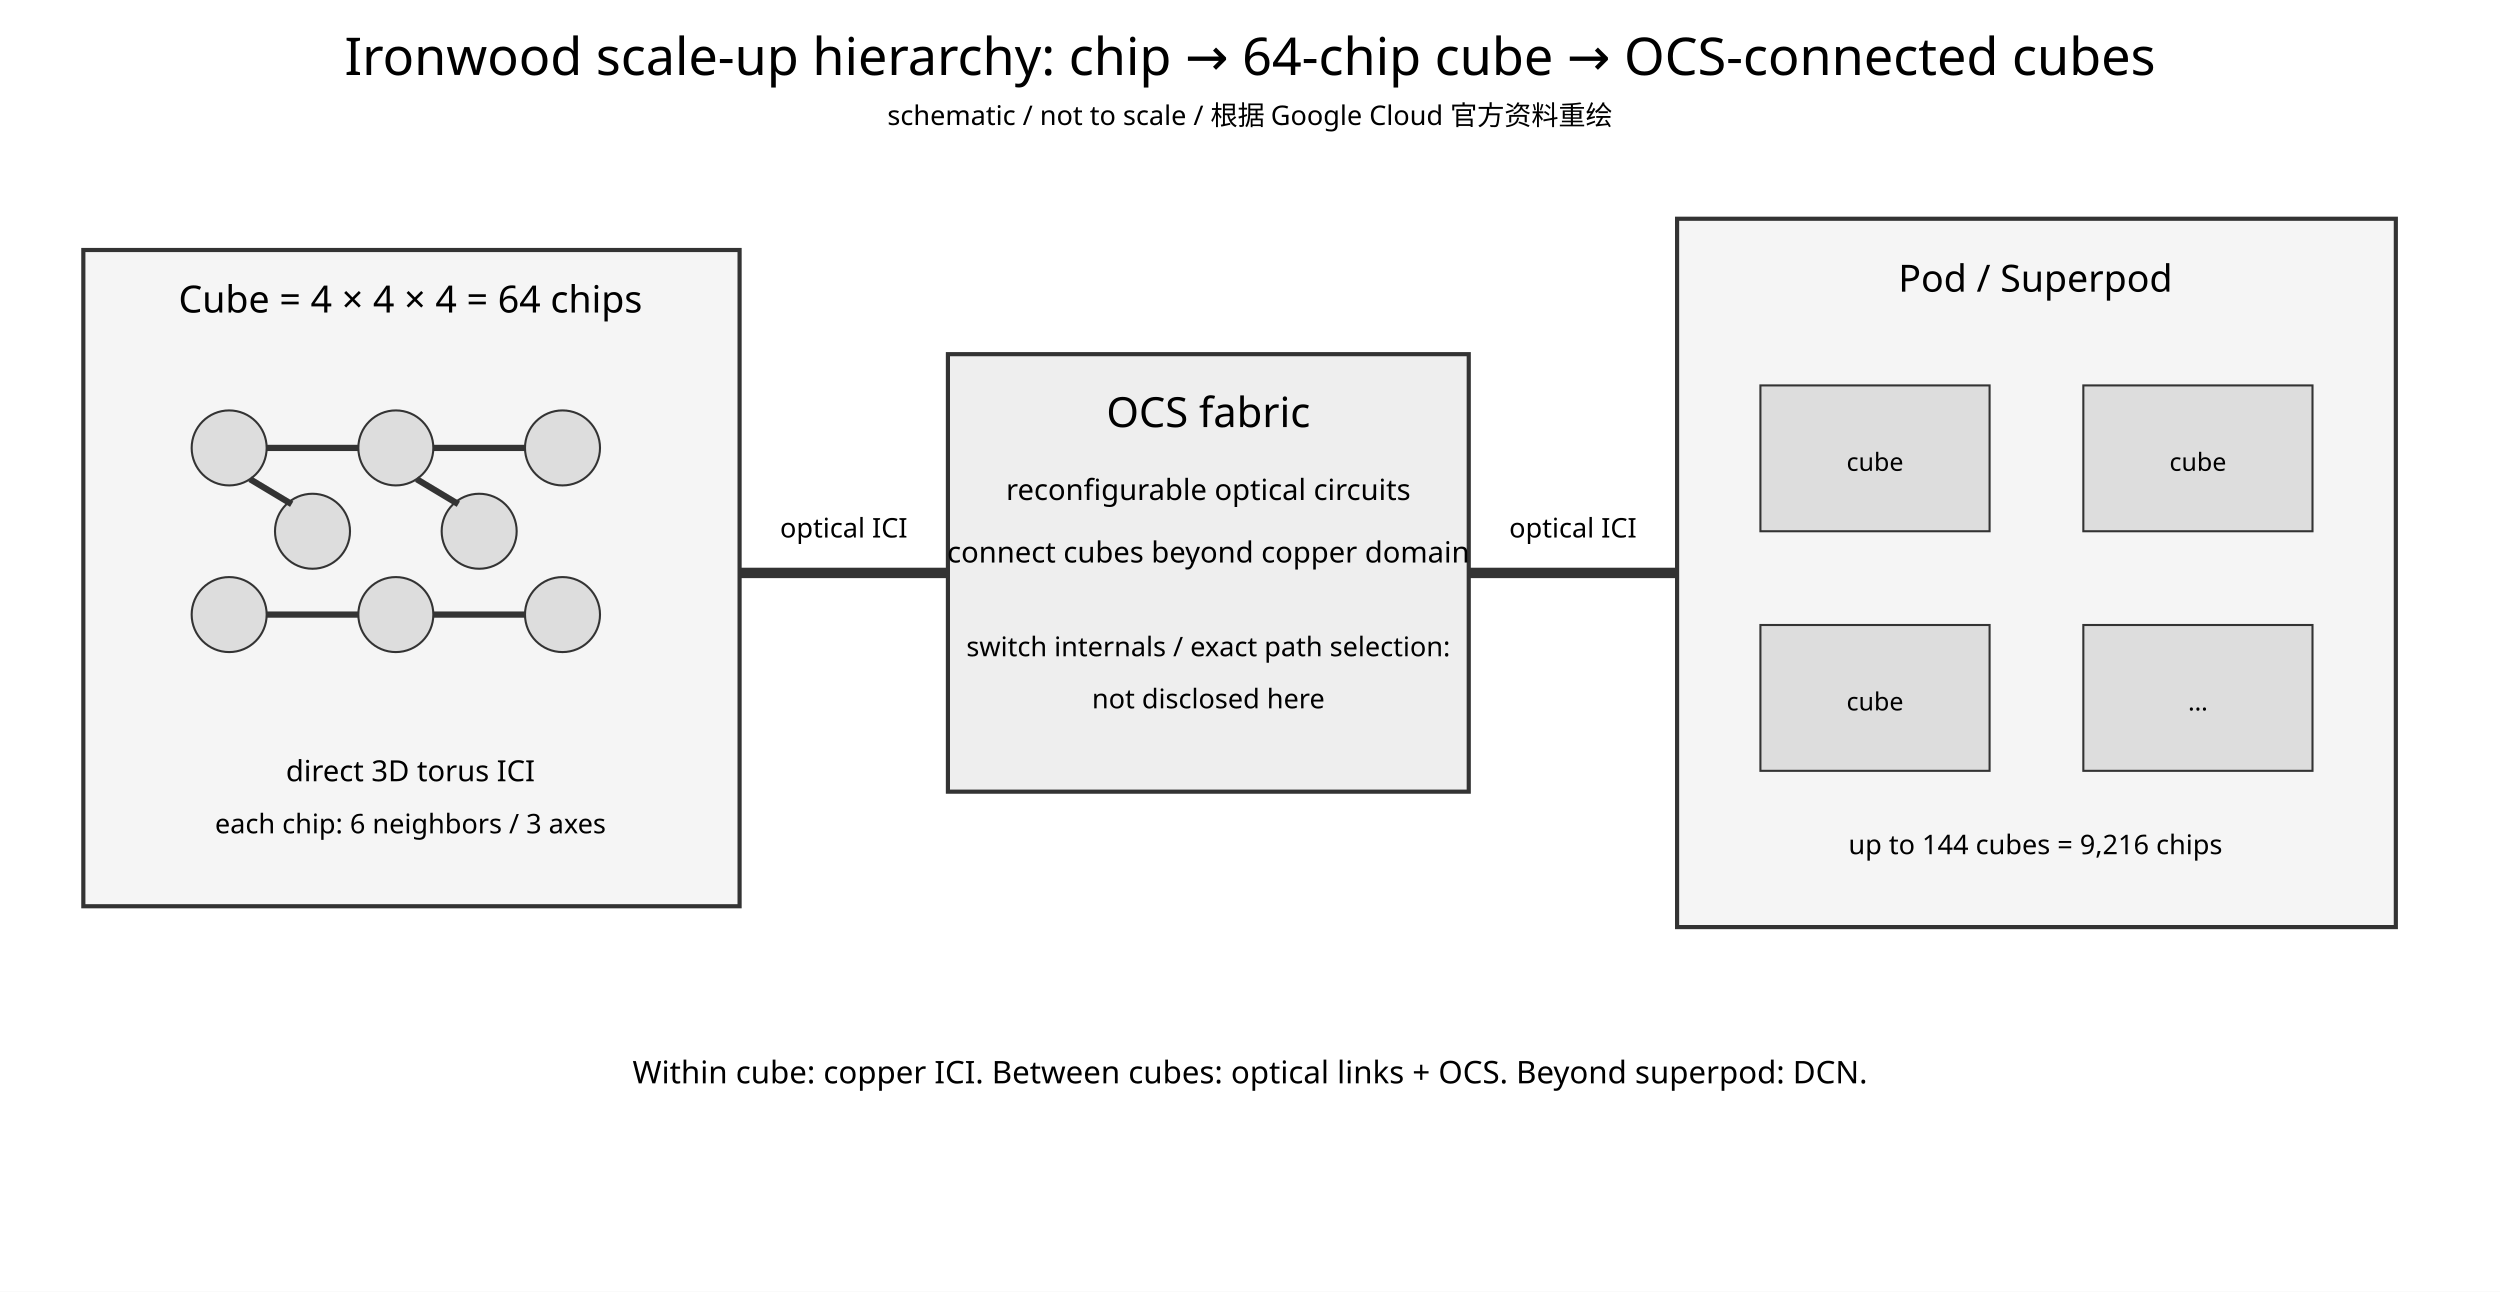
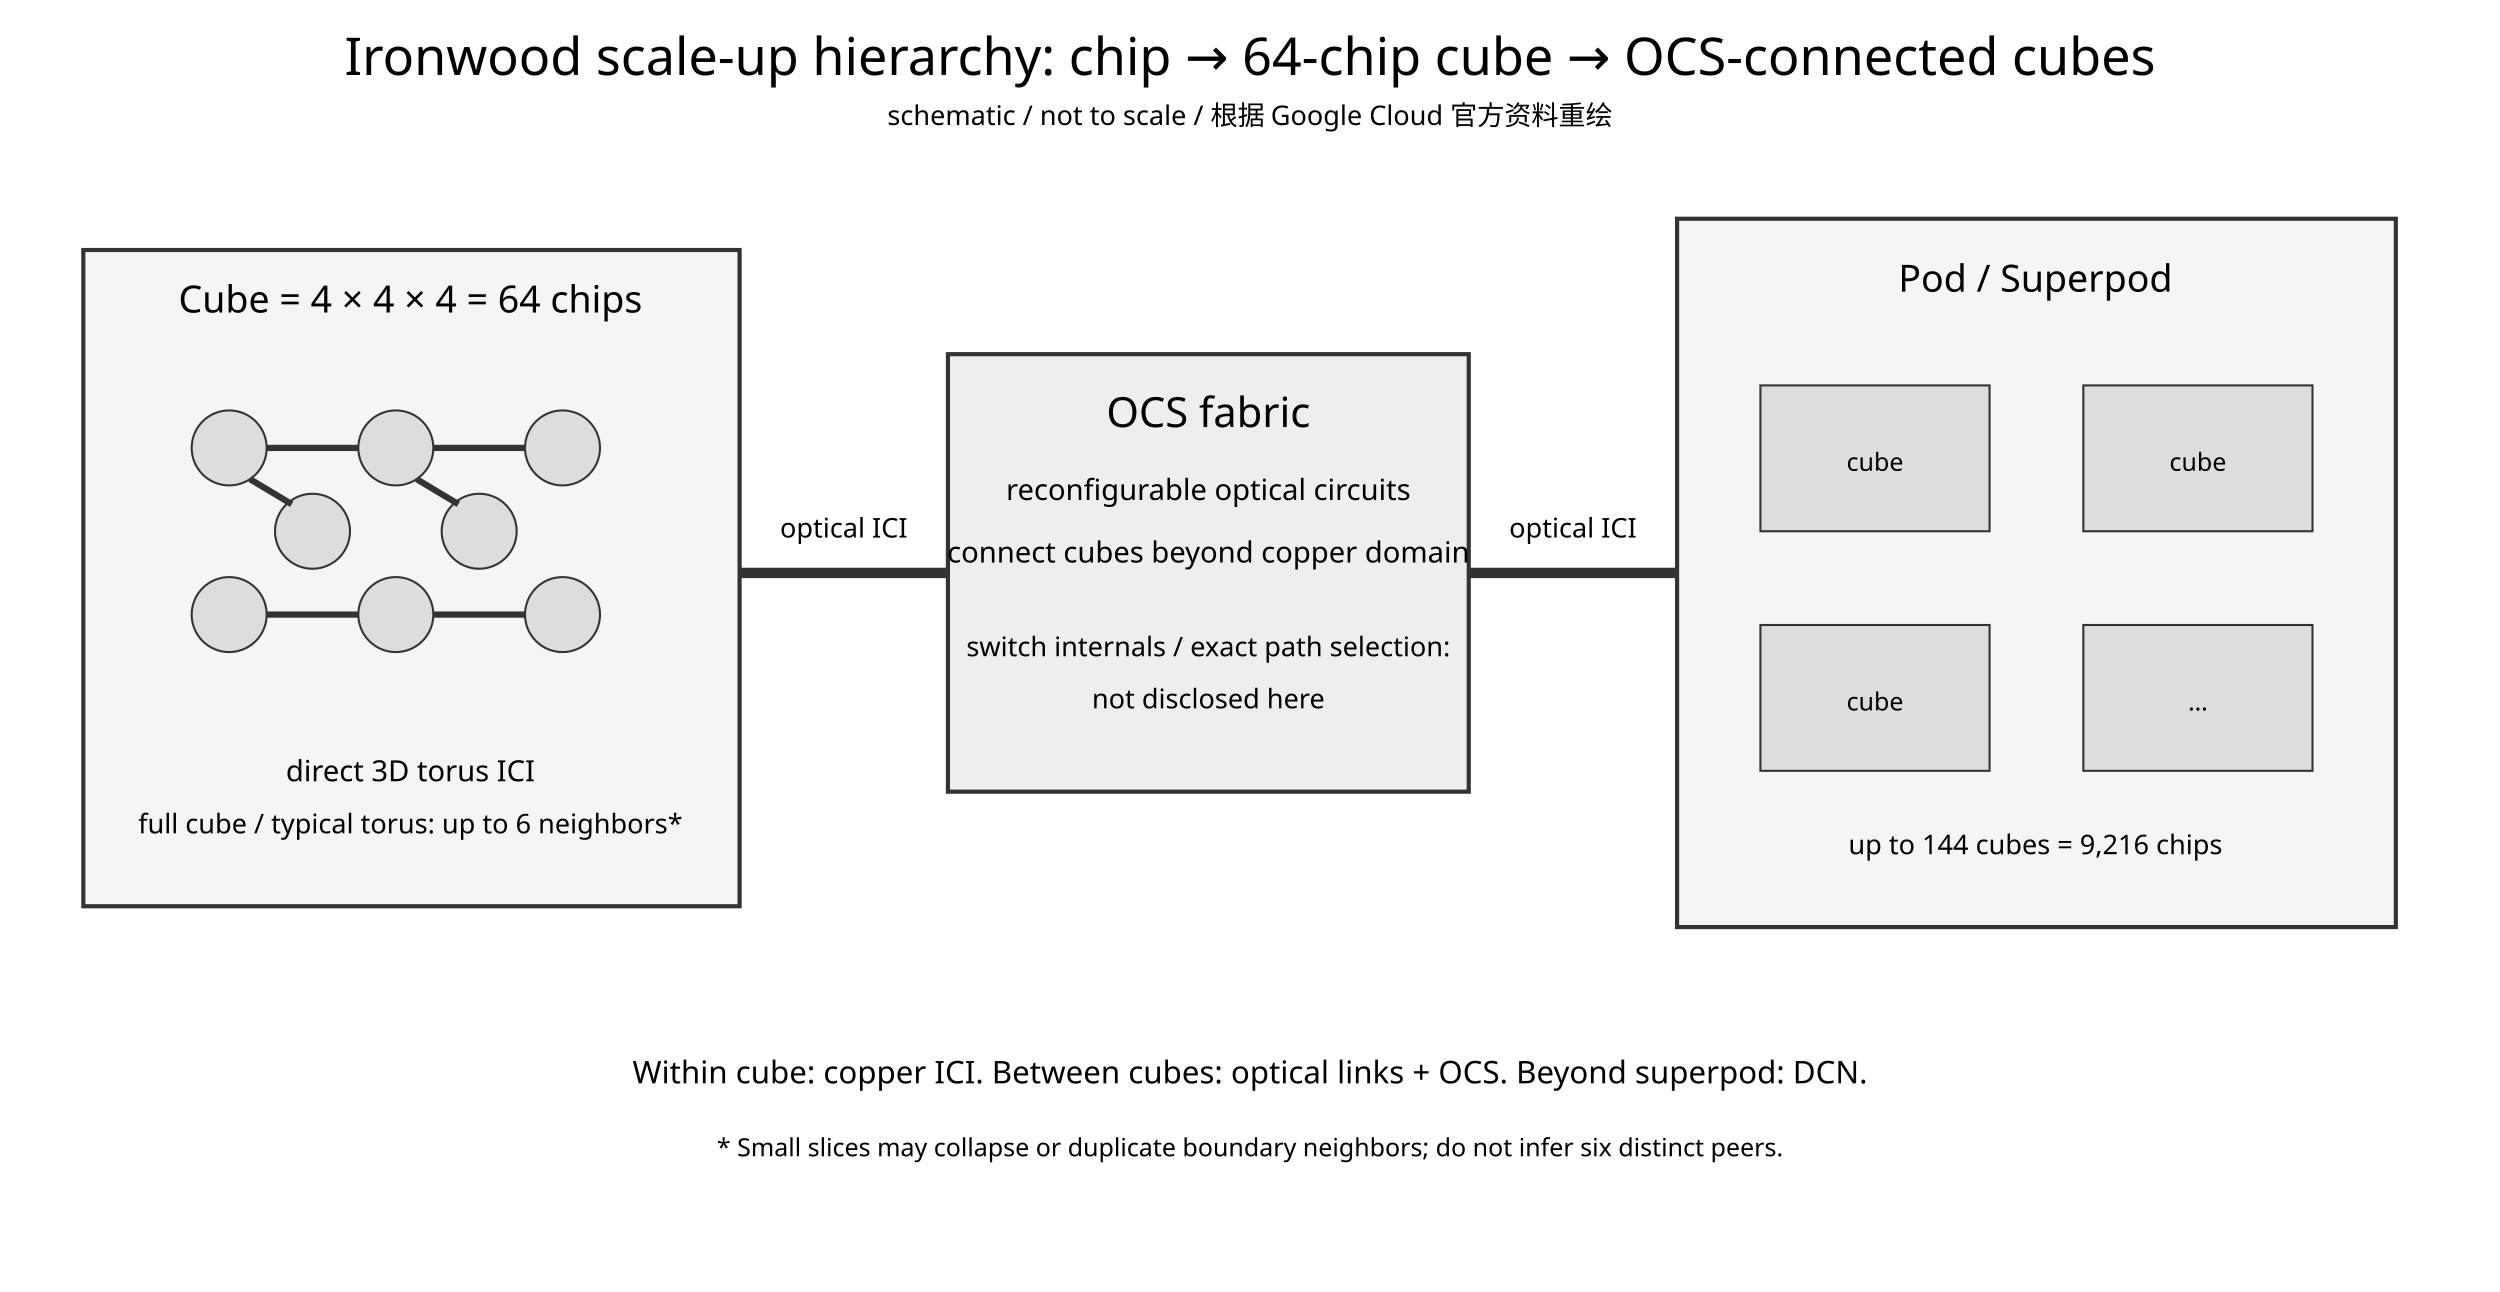
<svg xmlns="http://www.w3.org/2000/svg" width="1200" height="620">
  <rect width="100%" height="100%" fill="white" />
  <text x="600" y="36" text-anchor="middle" font-family="sans-serif" font-size="25">Ironwood scale-up hierarchy: chip → 64-chip cube → OCS-connected cubes</text>
  <text x="600" y="60" text-anchor="middle" font-family="sans-serif" font-size="13">schematic / not to scale / 根据 Google Cloud 官方资料重绘</text>
  <g font-family="sans-serif">
    <rect x="40" y="120" width="315" height="315" fill="#f5f5f5" stroke="#333" stroke-width="2" />
    <text x="197" y="150" text-anchor="middle" font-size="18">Cube = 4 × 4 × 4 = 64 chips</text>
    <g fill="#ddd" stroke="#333">
      <circle cx="110" cy="215" r="18" />
      <circle cx="190" cy="215" r="18" />
      <circle cx="270" cy="215" r="18" />
      <circle cx="110" cy="295" r="18" />
      <circle cx="190" cy="295" r="18" />
      <circle cx="270" cy="295" r="18" />
      <circle cx="150" cy="255" r="18" />
      <circle cx="230" cy="255" r="18" />
    </g>
    <g stroke="#333" stroke-width="3">
      <line x1="128" y1="215" x2="172" y2="215" />
      <line x1="208" y1="215" x2="252" y2="215" />
      <line x1="128" y1="295" x2="172" y2="295" />
      <line x1="208" y1="295" x2="252" y2="295" />
      <line x1="120" y1="230" x2="140" y2="242" />
      <line x1="200" y1="230" x2="220" y2="242" />
    </g>
    <text x="197" y="375" text-anchor="middle" font-size="14">direct 3D torus ICI</text>
-     <text x="197" y="400" text-anchor="middle" font-size="13">each chip: 6 neighbors / 3 axes</text>
+     <text x="197" y="400" text-anchor="middle" font-size="13">full cube / typical torus: up to 6 neighbors*</text>
    <rect x="455" y="170" width="250" height="210" fill="#eee" stroke="#333" stroke-width="2" />
    <text x="580" y="205" text-anchor="middle" font-size="20">OCS fabric</text>
    <text x="580" y="240" text-anchor="middle" font-size="14">reconfigurable optical circuits</text>
    <text x="580" y="270" text-anchor="middle" font-size="14">connect cubes beyond copper domain</text>
    <text x="580" y="315" text-anchor="middle" font-size="13">switch internals / exact path selection:</text>
    <text x="580" y="340" text-anchor="middle" font-size="13">not disclosed here</text>
    <rect x="805" y="105" width="345" height="340" fill="#f5f5f5" stroke="#333" stroke-width="2" />
    <text x="977" y="140" text-anchor="middle" font-size="18">Pod / Superpod</text>
    <rect x="845" y="185" width="110" height="70" fill="#ddd" stroke="#333" />
    <text x="900" y="226" text-anchor="middle">cube</text>
    <rect x="1000" y="185" width="110" height="70" fill="#ddd" stroke="#333" />
    <text x="1055" y="226" text-anchor="middle">cube</text>
    <rect x="845" y="300" width="110" height="70" fill="#ddd" stroke="#333" />
    <text x="900" y="341" text-anchor="middle">cube</text>
    <rect x="1000" y="300" width="110" height="70" fill="#ddd" stroke="#333" />
    <text x="1055" y="341" text-anchor="middle">…</text>
    <text x="977" y="410" text-anchor="middle" font-size="13">up to 144 cubes = 9,216 chips</text>
    <line x1="355" y1="275" x2="455" y2="275" stroke="#333" stroke-width="5" />
    <line x1="705" y1="275" x2="805" y2="275" stroke="#333" stroke-width="5" />
    <text x="405" y="258" text-anchor="middle" font-size="13">optical ICI</text>
    <text x="755" y="258" text-anchor="middle" font-size="13">optical ICI</text>
    <text x="600" y="520" text-anchor="middle" font-size="15">Within cube: copper ICI. Between cubes: optical links + OCS. Beyond superpod: DCN.</text>
+     <text x="600" y="555" text-anchor="middle" font-size="12">* Small slices may collapse or duplicate boundary neighbors; do not infer six distinct peers.</text>
  </g>
</svg>
